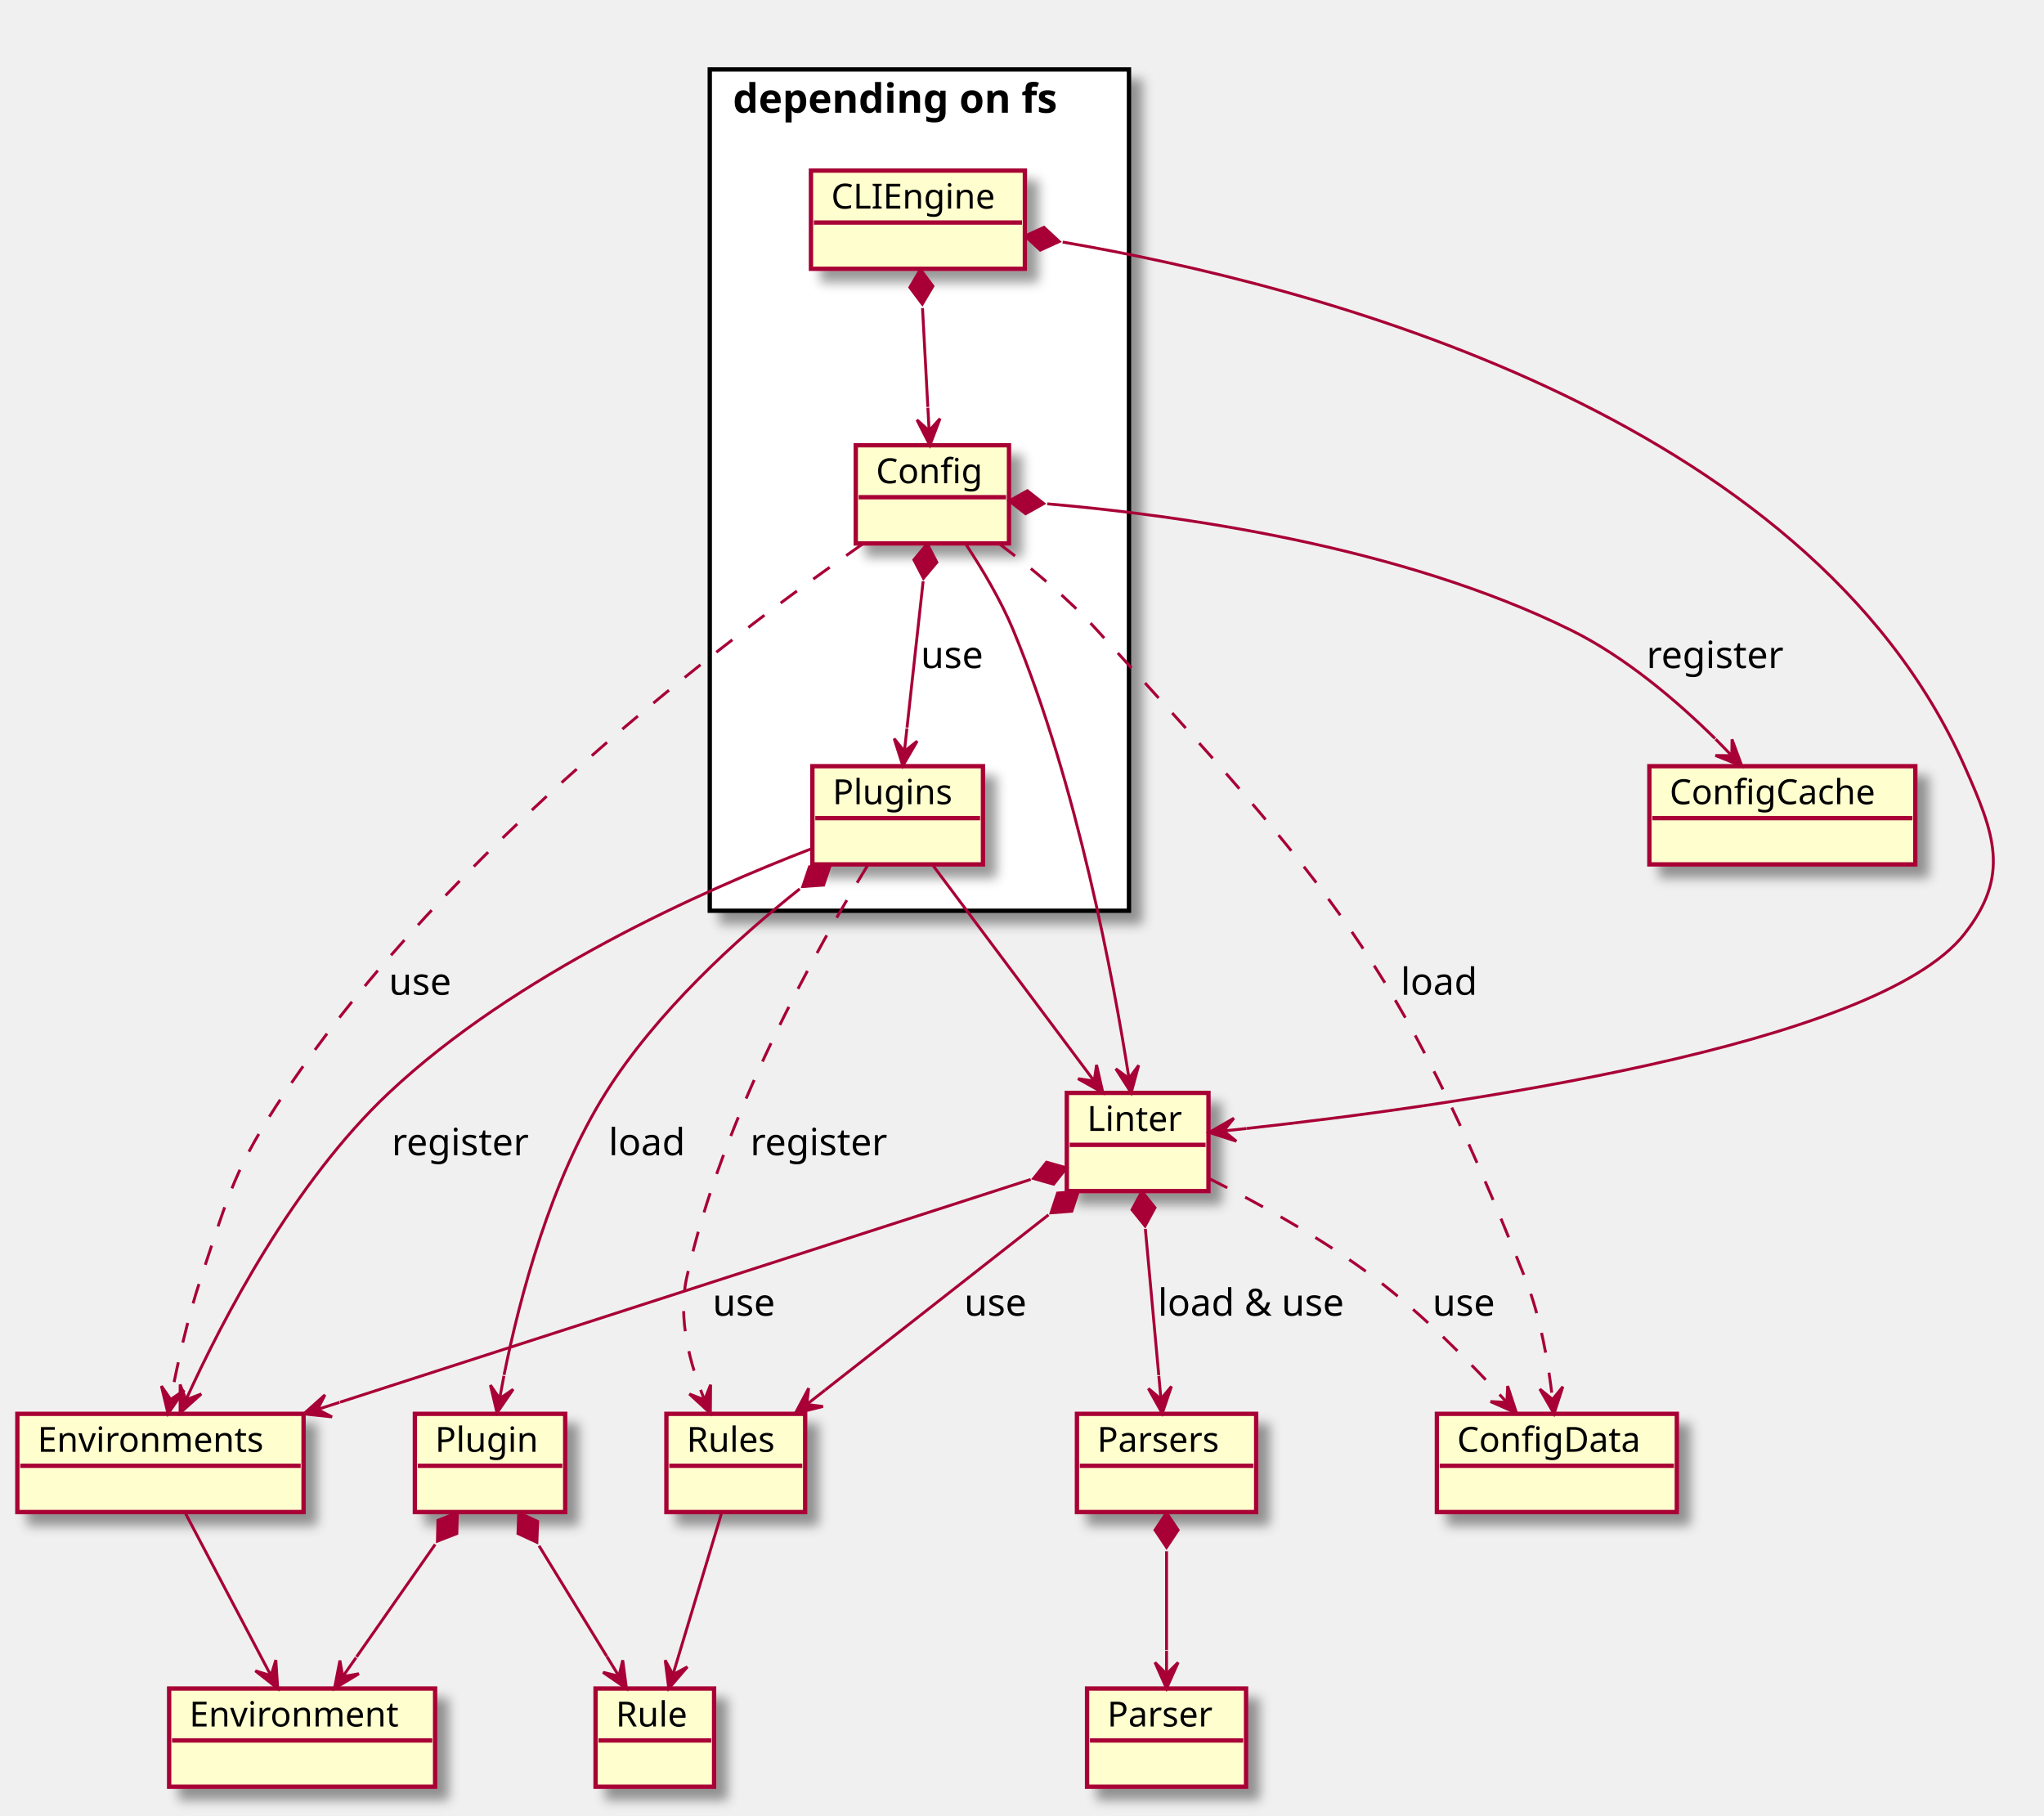
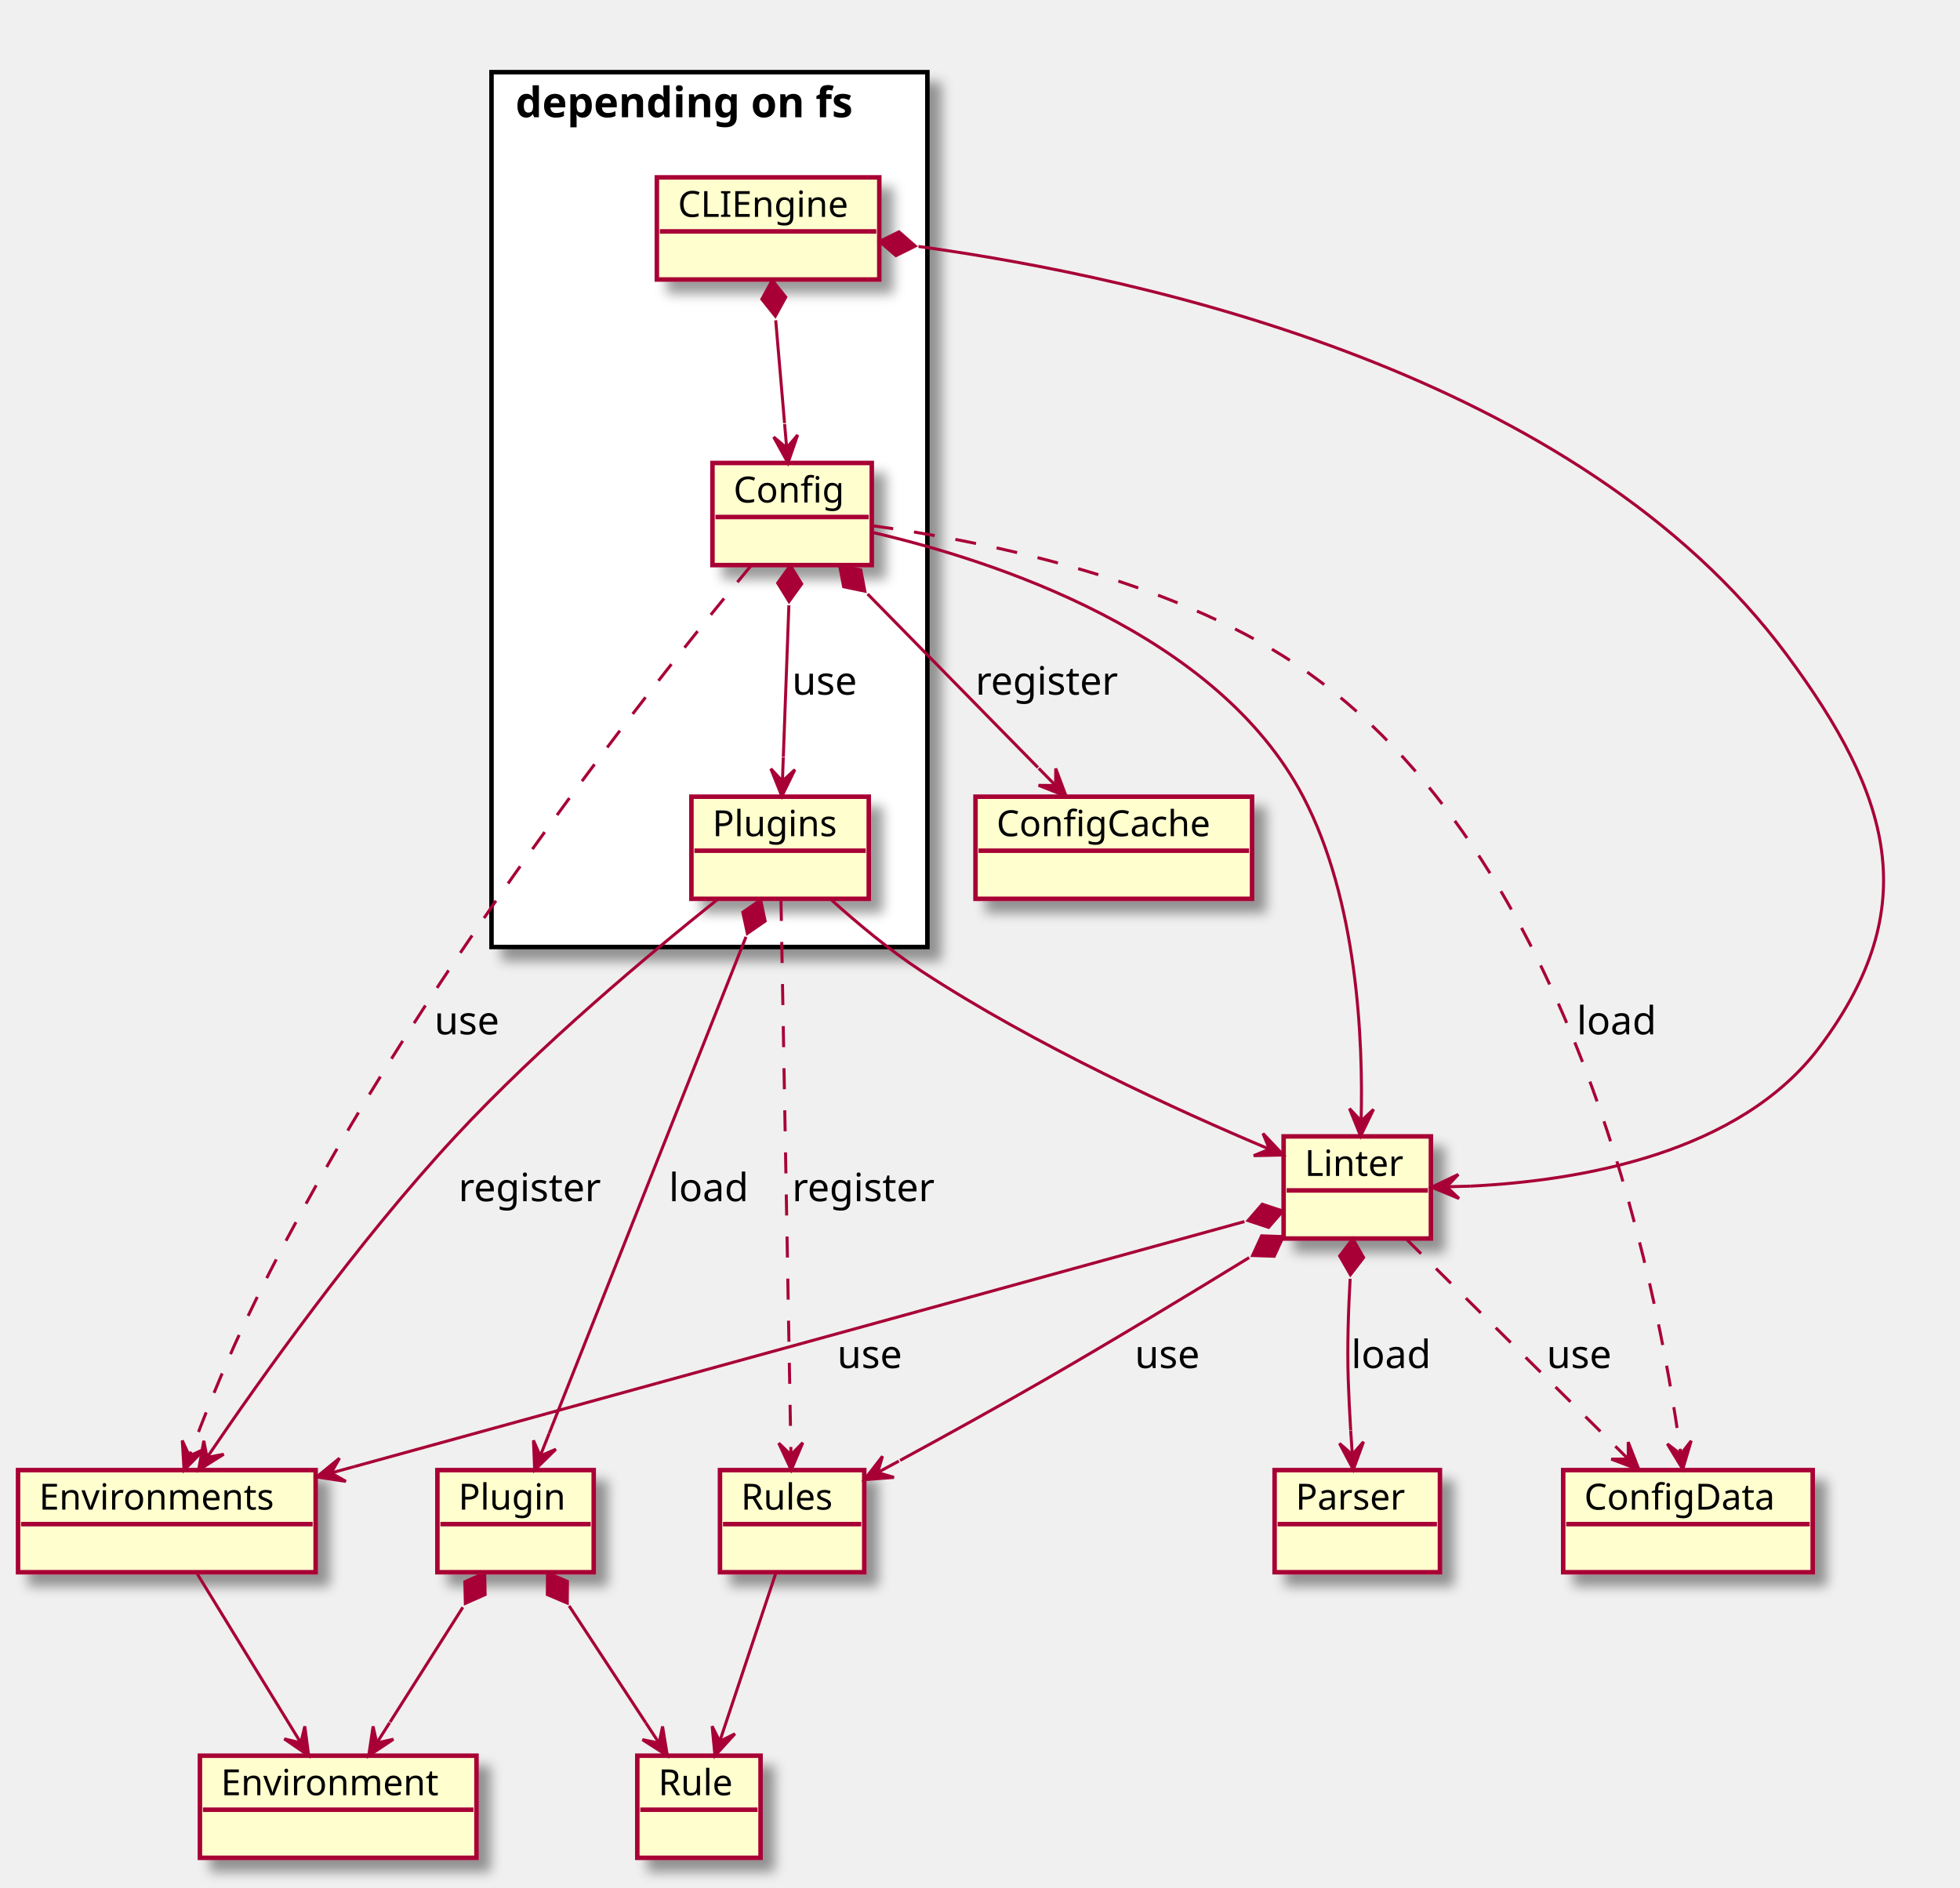
- <svg xmlns="http://www.w3.org/2000/svg" contentScriptType="application/ecmascript" contentStyleType="text/css" height="628px" preserveAspectRatio="none" style="width:707px;height:628px;" version="1.1" viewBox="0 0 707 628" width="707px" zoomAndPan="magnify">
+ <svg xmlns="http://www.w3.org/2000/svg" contentScriptType="application/ecmascript" contentStyleType="text/css" height="628px" preserveAspectRatio="none" style="width:652px;height:628px;" version="1.1" viewBox="0 0 652 628" width="652px" zoomAndPan="magnify">
  <defs>
-     <filter height="300%" id="f15zhdsmm7z0mc" width="300%" x="-1" y="-1">
+     <filter height="300%" id="ft63xag30t9tk" width="300%" x="-1" y="-1">
      <feGaussianBlur result="blurOut" stdDeviation="2.0" />
      <feColorMatrix in="blurOut" result="blurOut2" type="matrix" values="0 0 0 0 0 0 0 0 0 0 0 0 0 0 0 0 0 0 .4 0" />
      <feOffset dx="4.0" dy="4.0" in="blurOut2" result="blurOut3" />
      <feBlend in="SourceGraphic" in2="blurOut3" mode="normal" />
    </filter>
  </defs>
  <g>
-     <rect fill="#FFFFFF" filter="url(#f15zhdsmm7z0mc)" height="291" style="stroke: #000000; stroke-width: 1.5;" width="145" x="245.5" y="24" />
-     <text fill="#000000" font-family="sans-serif" font-size="14" font-weight="bold" lengthAdjust="spacingAndGlyphs" textLength="129" x="253.5" y="38.995">depending on fs</text>
-     <rect fill="#FEFECE" filter="url(#f15zhdsmm7z0mc)" height="33.969" style="stroke: #A80036; stroke-width: 1.5;" width="74" x="280.5" y="59" />
-     <text fill="#000000" font-family="sans-serif" font-size="12" lengthAdjust="spacingAndGlyphs" textLength="60" x="287.5" y="72.139">CLIEngine</text>
-     <line style="stroke: #A80036; stroke-width: 1.5;" x1="281.5" x2="353.5" y1="76.969" y2="76.969" />
-     <rect fill="#FEFECE" filter="url(#f15zhdsmm7z0mc)" height="33.969" style="stroke: #A80036; stroke-width: 1.5;" width="53" x="296" y="154" />
-     <text fill="#000000" font-family="sans-serif" font-size="12" lengthAdjust="spacingAndGlyphs" textLength="39" x="303" y="167.139">Config</text>
-     <line style="stroke: #A80036; stroke-width: 1.5;" x1="297" x2="348" y1="171.969" y2="171.969" />
-     <rect fill="#FEFECE" filter="url(#f15zhdsmm7z0mc)" height="33.969" style="stroke: #A80036; stroke-width: 1.5;" width="59" x="281" y="265" />
-     <text fill="#000000" font-family="sans-serif" font-size="12" lengthAdjust="spacingAndGlyphs" textLength="45" x="288" y="278.139">Plugins</text>
-     <line style="stroke: #A80036; stroke-width: 1.5;" x1="282" x2="339" y1="282.969" y2="282.969" />
-     <rect fill="#FEFECE" filter="url(#f15zhdsmm7z0mc)" height="33.969" style="stroke: #A80036; stroke-width: 1.5;" width="49" x="369" y="378" />
-     <text fill="#000000" font-family="sans-serif" font-size="12" lengthAdjust="spacingAndGlyphs" textLength="35" x="376" y="391.139">Linter</text>
-     <line style="stroke: #A80036; stroke-width: 1.5;" x1="370" x2="417" y1="395.969" y2="395.969" />
-     <rect fill="#FEFECE" filter="url(#f15zhdsmm7z0mc)" height="33.969" style="stroke: #A80036; stroke-width: 1.5;" width="92" x="570.5" y="265" />
-     <text fill="#000000" font-family="sans-serif" font-size="12" lengthAdjust="spacingAndGlyphs" textLength="78" x="577.5" y="278.139">ConfigCache</text>
-     <line style="stroke: #A80036; stroke-width: 1.5;" x1="571.5" x2="661.5" y1="282.969" y2="282.969" />
-     <rect fill="#FEFECE" filter="url(#f15zhdsmm7z0mc)" height="33.969" style="stroke: #A80036; stroke-width: 1.5;" width="83" x="497" y="489" />
-     <text fill="#000000" font-family="sans-serif" font-size="12" lengthAdjust="spacingAndGlyphs" textLength="69" x="504" y="502.139">ConfigData</text>
-     <line style="stroke: #A80036; stroke-width: 1.5;" x1="498" x2="579" y1="506.969" y2="506.969" />
-     <rect fill="#FEFECE" filter="url(#f15zhdsmm7z0mc)" height="33.969" style="stroke: #A80036; stroke-width: 1.5;" width="62" x="372.5" y="489" />
-     <text fill="#000000" font-family="sans-serif" font-size="12" lengthAdjust="spacingAndGlyphs" textLength="48" x="379.5" y="502.139">Parsers</text>
-     <line style="stroke: #A80036; stroke-width: 1.5;" x1="373.5" x2="433.5" y1="506.969" y2="506.969" />
-     <rect fill="#FEFECE" filter="url(#f15zhdsmm7z0mc)" height="33.969" style="stroke: #A80036; stroke-width: 1.5;" width="99" x="6" y="489" />
+     <rect fill="#FFFFFF" filter="url(#ft63xag30t9tk)" height="291" style="stroke: #000000; stroke-width: 1.5;" width="145" x="163.5" y="24" />
+     <text fill="#000000" font-family="sans-serif" font-size="14" font-weight="bold" lengthAdjust="spacingAndGlyphs" textLength="129" x="171.5" y="38.995">depending on fs</text>
+     <rect fill="#FEFECE" filter="url(#ft63xag30t9tk)" height="33.969" style="stroke: #A80036; stroke-width: 1.5;" width="74" x="218.5" y="59" />
+     <text fill="#000000" font-family="sans-serif" font-size="12" lengthAdjust="spacingAndGlyphs" textLength="60" x="225.5" y="72.139">CLIEngine</text>
+     <line style="stroke: #A80036; stroke-width: 1.5;" x1="219.5" x2="291.5" y1="76.969" y2="76.969" />
+     <rect fill="#FEFECE" filter="url(#ft63xag30t9tk)" height="33.969" style="stroke: #A80036; stroke-width: 1.5;" width="53" x="237" y="154" />
+     <text fill="#000000" font-family="sans-serif" font-size="12" lengthAdjust="spacingAndGlyphs" textLength="39" x="244" y="167.139">Config</text>
+     <line style="stroke: #A80036; stroke-width: 1.5;" x1="238" x2="289" y1="171.969" y2="171.969" />
+     <rect fill="#FEFECE" filter="url(#ft63xag30t9tk)" height="33.969" style="stroke: #A80036; stroke-width: 1.5;" width="59" x="230" y="265" />
+     <text fill="#000000" font-family="sans-serif" font-size="12" lengthAdjust="spacingAndGlyphs" textLength="45" x="237" y="278.139">Plugins</text>
+     <line style="stroke: #A80036; stroke-width: 1.5;" x1="231" x2="288" y1="282.969" y2="282.969" />
+     <rect fill="#FEFECE" filter="url(#ft63xag30t9tk)" height="33.969" style="stroke: #A80036; stroke-width: 1.5;" width="49" x="427" y="378" />
+     <text fill="#000000" font-family="sans-serif" font-size="12" lengthAdjust="spacingAndGlyphs" textLength="35" x="434" y="391.139">Linter</text>
+     <line style="stroke: #A80036; stroke-width: 1.5;" x1="428" x2="475" y1="395.969" y2="395.969" />
+     <rect fill="#FEFECE" filter="url(#ft63xag30t9tk)" height="33.969" style="stroke: #A80036; stroke-width: 1.5;" width="92" x="324.5" y="265" />
+     <text fill="#000000" font-family="sans-serif" font-size="12" lengthAdjust="spacingAndGlyphs" textLength="78" x="331.5" y="278.139">ConfigCache</text>
+     <line style="stroke: #A80036; stroke-width: 1.5;" x1="325.5" x2="415.5" y1="282.969" y2="282.969" />
+     <rect fill="#FEFECE" filter="url(#ft63xag30t9tk)" height="33.969" style="stroke: #A80036; stroke-width: 1.5;" width="83" x="520" y="489" />
+     <text fill="#000000" font-family="sans-serif" font-size="12" lengthAdjust="spacingAndGlyphs" textLength="69" x="527" y="502.139">ConfigData</text>
+     <line style="stroke: #A80036; stroke-width: 1.5;" x1="521" x2="602" y1="506.969" y2="506.969" />
+     <rect fill="#FEFECE" filter="url(#ft63xag30t9tk)" height="33.969" style="stroke: #A80036; stroke-width: 1.5;" width="99" x="6" y="489" />
    <text fill="#000000" font-family="sans-serif" font-size="12" lengthAdjust="spacingAndGlyphs" textLength="85" x="13" y="502.139">Environments</text>
    <line style="stroke: #A80036; stroke-width: 1.5;" x1="7" x2="104" y1="506.969" y2="506.969" />
-     <rect fill="#FEFECE" filter="url(#f15zhdsmm7z0mc)" height="33.969" style="stroke: #A80036; stroke-width: 1.5;" width="48" x="230.5" y="489" />
-     <text fill="#000000" font-family="sans-serif" font-size="12" lengthAdjust="spacingAndGlyphs" textLength="34" x="237.5" y="502.139">Rules</text>
-     <line style="stroke: #A80036; stroke-width: 1.5;" x1="231.5" x2="277.5" y1="506.969" y2="506.969" />
-     <rect fill="#FEFECE" filter="url(#f15zhdsmm7z0mc)" height="33.969" style="stroke: #A80036; stroke-width: 1.5;" width="55" x="376" y="584" />
-     <text fill="#000000" font-family="sans-serif" font-size="12" lengthAdjust="spacingAndGlyphs" textLength="41" x="383" y="597.139">Parser</text>
-     <line style="stroke: #A80036; stroke-width: 1.5;" x1="377" x2="430" y1="601.969" y2="601.969" />
-     <rect fill="#FEFECE" filter="url(#f15zhdsmm7z0mc)" height="33.969" style="stroke: #A80036; stroke-width: 1.5;" width="52" x="143.5" y="489" />
-     <text fill="#000000" font-family="sans-serif" font-size="12" lengthAdjust="spacingAndGlyphs" textLength="38" x="150.5" y="502.139">Plugin</text>
-     <line style="stroke: #A80036; stroke-width: 1.5;" x1="144.5" x2="194.5" y1="506.969" y2="506.969" />
-     <rect fill="#FEFECE" filter="url(#f15zhdsmm7z0mc)" height="33.969" style="stroke: #A80036; stroke-width: 1.5;" width="92" x="58.5" y="584" />
-     <text fill="#000000" font-family="sans-serif" font-size="12" lengthAdjust="spacingAndGlyphs" textLength="78" x="65.5" y="597.139">Environment</text>
-     <line style="stroke: #A80036; stroke-width: 1.5;" x1="59.5" x2="149.5" y1="601.969" y2="601.969" />
-     <rect fill="#FEFECE" filter="url(#f15zhdsmm7z0mc)" height="33.969" style="stroke: #A80036; stroke-width: 1.5;" width="41" x="206" y="584" />
-     <text fill="#000000" font-family="sans-serif" font-size="12" lengthAdjust="spacingAndGlyphs" textLength="27" x="213" y="597.139">Rule</text>
-     <line style="stroke: #A80036; stroke-width: 1.5;" x1="207" x2="246" y1="601.969" y2="601.969" />
-     <path d="M367.566,83.724 C453.514,98.438 625.139,142.59 679.5,265 C689.962,288.559 695.381,302.695 679.5,323 C649.066,361.913 501.785,382.522 431.274,390.297 " fill="none" id="CLIEngine-Linter" style="stroke: #A80036; stroke-width: 1.0;" />
-     <polygon fill="#A80036" points="418.253,391.683,427.626,394.708,423.225,391.154,426.779,386.753,418.253,391.683" style="stroke: #A80036; stroke-width: 1.0;" />
-     <line style="stroke: #A80036; stroke-width: 1.0;" x1="423.225" x2="431.18" y1="391.154" y2="390.308" />
-     <polygon fill="#A80036" points="354.538,81.608,359.819,86.518,366.383,83.532,361.102,78.622,354.538,81.608" style="stroke: #A80036; stroke-width: 1.0;" />
-     <path d="M319.088,106.542 C319.676,117.47 320.341,129.847 320.927,140.749 " fill="none" id="CLIEngine-Config" style="stroke: #A80036; stroke-width: 1.0;" />
-     <polygon fill="#A80036" points="321.639,153.986,325.151,144.784,321.371,148.993,317.162,145.214,321.639,153.986" style="stroke: #A80036; stroke-width: 1.0;" />
-     <line style="stroke: #A80036; stroke-width: 1.0;" x1="321.371" x2="320.941" y1="148.993" y2="141.005" />
-     <polygon fill="#A80036" points="318.371,93.199,314.699,99.405,319.016,105.182,322.688,98.975,318.371,93.199" style="stroke: #A80036; stroke-width: 1.0;" />
-     <path d="M334.171,188.379 C339.78,196.882 346.201,207.637 350.5,218 C372.693,271.502 385.208,339.102 390.484,372.833 " fill="none" id="Config-Linter" style="stroke: #A80036; stroke-width: 1.0;" />
-     <polygon fill="#A80036" points="391.269,377.949,393.858,368.446,390.51,373.007,385.95,369.66,391.269,377.949" style="stroke: #A80036; stroke-width: 1.0;" />
-     <path d="M362.243,174.261 C408.05,178.195 484.584,188.912 543.5,218 C562.16,227.213 579.912,242.334 593.236,255.453 " fill="none" id="Config-ConfigCache" style="stroke: #A80036; stroke-width: 1.0;" />
-     <polygon fill="#A80036" points="602.505,264.963,599.088,255.726,599.015,261.382,593.359,261.309,602.505,264.963" style="stroke: #A80036; stroke-width: 1.0;" />
-     <line style="stroke: #A80036; stroke-width: 1.0;" x1="599.015" x2="593.432" y1="261.382" y2="255.654" />
-     <polygon fill="#A80036" points="349.067,173.246,354.741,177.696,361.031,174.169,355.357,169.719,349.067,173.246" style="stroke: #A80036; stroke-width: 1.0;" />
-     <text fill="#000000" font-family="sans-serif" font-size="13" lengthAdjust="spacingAndGlyphs" textLength="49" x="569.5" y="231.067">register</text>
-     <path d="M319.302,201.052 C317.579,216.698 315.459,235.954 313.732,251.646 " fill="none" id="Config-Plugins" style="stroke: #A80036; stroke-width: 1.0;" />
-     <polygon fill="#A80036" points="312.278,264.851,317.239,256.343,312.825,259.881,309.287,255.467,312.278,264.851" style="stroke: #A80036; stroke-width: 1.0;" />
-     <line style="stroke: #A80036; stroke-width: 1.0;" x1="312.825" x2="313.7" y1="259.881" y2="251.929" />
-     <polygon fill="#A80036" points="320.729,188.083,316.096,193.609,319.416,200.011,324.048,194.485,320.729,188.083" style="stroke: #A80036; stroke-width: 1.0;" />
-     <text fill="#000000" font-family="sans-serif" font-size="13" lengthAdjust="spacingAndGlyphs" textLength="23" x="318.5" y="231.067">use</text>
-     <path d="M345.534,188.011 C356.507,196.256 369.406,206.897 379.5,218 C459.767,306.291 483.422,331.117 527.5,442 C532.811,455.361 535.564,471.326 536.987,483.841 " fill="none" id="Config-ConfigData" style="stroke: #A80036; stroke-width: 1.0; stroke-dasharray: 7.0,7.0;" />
-     <polygon fill="#A80036" points="537.52,488.976,540.571,479.611,537.004,484.003,532.613,480.437,537.52,488.976" style="stroke: #A80036; stroke-width: 1.0;" />
-     <text fill="#000000" font-family="sans-serif" font-size="13" lengthAdjust="spacingAndGlyphs" textLength="27" x="484.5" y="344.067">load</text>
-     <path d="M298.419,188.126 C253.184,219.566 154.996,293.43 98.5,378 C81.153,403.967 79.384,412.377 69.5,442 C64.938,455.671 61.426,471.508 59.061,483.884 " fill="none" id="Config-Environments" style="stroke: #A80036; stroke-width: 1.0; stroke-dasharray: 7.0,7.0;" />
-     <polygon fill="#A80036" points="58.118,488.959,63.694,480.841,59.031,484.043,55.828,479.38,58.118,488.959" style="stroke: #A80036; stroke-width: 1.0;" />
-     <text fill="#000000" font-family="sans-serif" font-size="13" lengthAdjust="spacingAndGlyphs" textLength="23" x="134.5" y="344.067">use</text>
-     <path d="M280.795,293.506 C243.253,307.932 178.262,336.85 134.5,378 C101.554,408.979 76.872,456.586 64.458,483.859 " fill="none" id="Plugins-Environments" style="stroke: #A80036; stroke-width: 1.0;" />
-     <polygon fill="#A80036" points="62.284,488.706,69.616,482.13,64.329,484.144,62.316,478.857,62.284,488.706" style="stroke: #A80036; stroke-width: 1.0;" />
-     <text fill="#000000" font-family="sans-serif" font-size="13" lengthAdjust="spacingAndGlyphs" textLength="49" x="135.5" y="399.567">register</text>
-     <path d="M322.747,299.378 C337.543,319.166 362.434,352.454 378.403,373.81 " fill="none" id="Plugins-Linter" style="stroke: #A80036; stroke-width: 1.0;" />
-     <polygon fill="#A80036" points="381.473,377.915,379.287,368.312,378.479,373.911,372.88,373.103,381.473,377.915" style="stroke: #A80036; stroke-width: 1.0;" />
-     <path d="M300.093,299.332 C282.99,327.247 249.63,386.51 237.5,442 C234.403,456.167 238.654,471.918 243.678,484.127 " fill="none" id="Plugins-Rules" style="stroke: #A80036; stroke-width: 1.0; stroke-dasharray: 7.0,7.0;" />
-     <polygon fill="#A80036" points="245.705,488.79,245.786,478.942,243.712,484.204,238.449,482.13,245.705,488.79" style="stroke: #A80036; stroke-width: 1.0;" />
-     <text fill="#000000" font-family="sans-serif" font-size="13" lengthAdjust="spacingAndGlyphs" textLength="49" x="259.5" y="399.567">register</text>
-     <path d="M276.623,307.44 C254.676,324.871 227.018,350.093 209.5,378 C190.435,408.37 179.788,448.565 174.357,475.528 " fill="none" id="Plugins-Plugin" style="stroke: #A80036; stroke-width: 1.0;" />
-     <polygon fill="#A80036" points="171.916,488.649,177.495,480.533,172.831,483.733,169.63,479.069,171.916,488.649" style="stroke: #A80036; stroke-width: 1.0;" />
-     <line style="stroke: #A80036; stroke-width: 1.0;" x1="172.831" x2="174.294" y1="483.733" y2="475.868" />
-     <polygon fill="#A80036" points="287.182,299.296,279.988,299.793,277.68,306.625,284.874,306.128,287.182,299.296" style="stroke: #A80036; stroke-width: 1.0;" />
-     <text fill="#000000" font-family="sans-serif" font-size="13" lengthAdjust="spacingAndGlyphs" textLength="27" x="210.5" y="399.567">load</text>
-     <path d="M396.165,425.052 C397.601,440.698 399.367,459.954 400.807,475.646 " fill="none" id="Linter-Parsers" style="stroke: #A80036; stroke-width: 1.0;" />
-     <polygon fill="#A80036" points="402.018,488.851,405.178,479.523,401.561,483.872,397.212,480.254,402.018,488.851" style="stroke: #A80036; stroke-width: 1.0;" />
-     <line style="stroke: #A80036; stroke-width: 1.0;" x1="401.561" x2="400.831" y1="483.872" y2="475.905" />
-     <polygon fill="#A80036" points="394.976,412.083,391.541,418.424,396.073,424.033,399.508,417.692,394.976,412.083" style="stroke: #A80036; stroke-width: 1.0;" />
-     <text fill="#000000" font-family="sans-serif" font-size="13" lengthAdjust="spacingAndGlyphs" textLength="69" x="400.5" y="455.067">load &amp; use</text>
-     <path d="M362.674,420.173 C339.663,438.218 308.353,462.77 285.338,480.817 " fill="none" id="Linter-Rules" style="stroke: #A80036; stroke-width: 1.0;" />
-     <polygon fill="#A80036" points="275.094,488.851,284.644,486.445,279.028,485.765,279.707,480.149,275.094,488.851" style="stroke: #A80036; stroke-width: 1.0;" />
-     <line style="stroke: #A80036; stroke-width: 1.0;" x1="279.028" x2="285.324" y1="485.765" y2="480.829" />
-     <polygon fill="#A80036" points="372.99,412.083,365.8,412.637,363.547,419.488,370.737,418.933,372.99,412.083" style="stroke: #A80036; stroke-width: 1.0;" />
-     <text fill="#000000" font-family="sans-serif" font-size="13" lengthAdjust="spacingAndGlyphs" textLength="23" x="333.5" y="455.067">use</text>
-     <path d="M356.506,407.93 C299.02,426.468 187.596,462.401 117.624,484.966 " fill="none" id="Linter-Environments" style="stroke: #A80036; stroke-width: 1.0;" />
-     <polygon fill="#A80036" points="105.064,489.016,114.857,490.061,109.823,487.481,112.402,482.447,105.064,489.016" style="stroke: #A80036; stroke-width: 1.0;" />
-     <line style="stroke: #A80036; stroke-width: 1.0;" x1="109.823" x2="117.436" y1="487.481" y2="485.026" />
-     <polygon fill="#A80036" points="368.92,403.927,361.982,401.962,357.499,407.61,364.437,409.575,368.92,403.927" style="stroke: #A80036; stroke-width: 1.0;" />
-     <text fill="#000000" font-family="sans-serif" font-size="13" lengthAdjust="spacingAndGlyphs" textLength="23" x="246.5" y="455.067">use</text>
-     <path d="M418.26,407.64 C435.119,416.093 457.545,428.398 475.5,442 C492.26,454.697 508.985,471.673 520.986,484.805 " fill="none" id="Linter-ConfigData" style="stroke: #A80036; stroke-width: 1.0; stroke-dasharray: 7.0,7.0;" />
-     <polygon fill="#A80036" points="524.554,488.747,521.482,479.39,521.199,485.039,515.549,484.757,524.554,488.747" style="stroke: #A80036; stroke-width: 1.0;" />
-     <text fill="#000000" font-family="sans-serif" font-size="13" lengthAdjust="spacingAndGlyphs" textLength="23" x="495.5" y="455.067">use</text>
-     <path d="M403.5,536.542 C403.5,547.47 403.5,559.847 403.5,570.749 " fill="none" id="Parsers-Parser" style="stroke: #A80036; stroke-width: 1.0;" />
-     <polygon fill="#A80036" points="403.5,583.986,407.5,574.986,403.5,578.986,399.5,574.986,403.5,583.986" style="stroke: #A80036; stroke-width: 1.0;" />
-     <line style="stroke: #A80036; stroke-width: 1.0;" x1="403.5" x2="403.5" y1="578.986" y2="570.986" />
-     <polygon fill="#A80036" points="403.5,523.199,399.5,529.199,403.5,535.199,407.5,529.199,403.5,523.199" style="stroke: #A80036; stroke-width: 1.0;" />
-     <path d="M64.035,523.199 C72.256,538.802 84.724,562.466 93.647,579.401 " fill="none" id="Environments-Environment" style="stroke: #A80036; stroke-width: 1.0;" />
-     <polygon fill="#A80036" points="96.063,583.986,95.406,574.159,93.732,579.563,88.328,577.889,96.063,583.986" style="stroke: #A80036; stroke-width: 1.0;" />
-     <path d="M249.623,523.199 C244.965,538.669 237.922,562.062 232.833,578.965 " fill="none" id="Rules-Rule" style="stroke: #A80036; stroke-width: 1.0;" />
-     <polygon fill="#A80036" points="231.321,583.986,237.746,576.521,232.762,579.198,230.085,574.215,231.321,583.986" style="stroke: #A80036; stroke-width: 1.0;" />
-     <path d="M186.436,534.633 C193.832,546.7 202.479,560.808 209.843,572.823 " fill="none" id="Plugin-Rule" style="stroke: #A80036; stroke-width: 1.0;" />
-     <polygon fill="#A80036" points="216.685,583.986,215.393,574.223,214.072,579.723,208.572,578.403,216.685,583.986" style="stroke: #A80036; stroke-width: 1.0;" />
-     <line style="stroke: #A80036; stroke-width: 1.0;" x1="214.072" x2="209.892" y1="579.723" y2="572.903" />
-     <polygon fill="#A80036" points="179.429,523.199,179.154,530.405,185.7,533.43,185.975,526.225,179.429,523.199" style="stroke: #A80036; stroke-width: 1.0;" />
-     <path d="M150.517,534.161 C141.95,546.418 131.859,560.856 123.313,573.084 " fill="none" id="Plugin-Environment" style="stroke: #A80036; stroke-width: 1.0;" />
-     <polygon fill="#A80036" points="115.692,583.986,124.126,578.901,118.556,579.888,117.569,574.318,115.692,583.986" style="stroke: #A80036; stroke-width: 1.0;" />
-     <line style="stroke: #A80036; stroke-width: 1.0;" x1="118.556" x2="123.139" y1="579.888" y2="573.331" />
-     <polygon fill="#A80036" points="158.178,523.199,151.462,525.826,151.304,533.035,158.019,530.409,158.178,523.199" style="stroke: #A80036; stroke-width: 1.0;" />
+     <rect fill="#FEFECE" filter="url(#ft63xag30t9tk)" height="33.969" style="stroke: #A80036; stroke-width: 1.5;" width="48" x="239.5" y="489" />
+     <text fill="#000000" font-family="sans-serif" font-size="12" lengthAdjust="spacingAndGlyphs" textLength="34" x="246.5" y="502.139">Rules</text>
+     <line style="stroke: #A80036; stroke-width: 1.5;" x1="240.5" x2="286.5" y1="506.969" y2="506.969" />
+     <rect fill="#FEFECE" filter="url(#ft63xag30t9tk)" height="33.969" style="stroke: #A80036; stroke-width: 1.5;" width="55" x="424" y="489" />
+     <text fill="#000000" font-family="sans-serif" font-size="12" lengthAdjust="spacingAndGlyphs" textLength="41" x="431" y="502.139">Parser</text>
+     <line style="stroke: #A80036; stroke-width: 1.5;" x1="425" x2="478" y1="506.969" y2="506.969" />
+     <rect fill="#FEFECE" filter="url(#ft63xag30t9tk)" height="33.969" style="stroke: #A80036; stroke-width: 1.5;" width="52" x="145.5" y="489" />
+     <text fill="#000000" font-family="sans-serif" font-size="12" lengthAdjust="spacingAndGlyphs" textLength="38" x="152.5" y="502.139">Plugin</text>
+     <line style="stroke: #A80036; stroke-width: 1.5;" x1="146.5" x2="196.5" y1="506.969" y2="506.969" />
+     <rect fill="#FEFECE" filter="url(#ft63xag30t9tk)" height="33.969" style="stroke: #A80036; stroke-width: 1.5;" width="92" x="66.5" y="584" />
+     <text fill="#000000" font-family="sans-serif" font-size="12" lengthAdjust="spacingAndGlyphs" textLength="78" x="73.5" y="597.139">Environment</text>
+     <line style="stroke: #A80036; stroke-width: 1.5;" x1="67.5" x2="157.5" y1="601.969" y2="601.969" />
+     <rect fill="#FEFECE" filter="url(#ft63xag30t9tk)" height="33.969" style="stroke: #A80036; stroke-width: 1.5;" width="41" x="212" y="584" />
+     <text fill="#000000" font-family="sans-serif" font-size="12" lengthAdjust="spacingAndGlyphs" textLength="27" x="219" y="597.139">Rule</text>
+     <line style="stroke: #A80036; stroke-width: 1.5;" x1="213" x2="252" y1="601.969" y2="601.969" />
+     <path d="M305.54,81.977 C381.692,92.459 525.13,124.211 594.5,218 C628.981,264.618 640.14,301.5 605.5,348 C578.894,383.715 525.601,392.777 489.241,394.537 " fill="none" id="CLIEngine-Linter" style="stroke: #A80036; stroke-width: 1.0;" />
+     <polygon fill="#A80036" points="476.226,394.894,485.332,398.645,481.224,394.757,485.113,390.648,476.226,394.894" style="stroke: #A80036; stroke-width: 1.0;" />
+     <line style="stroke: #A80036; stroke-width: 1.0;" x1="481.224" x2="489.221" y1="394.757" y2="394.538" />
+     <polygon fill="#A80036" points="292.581,80.311,298.022,85.044,304.483,81.842,299.042,77.109,292.581,80.311" style="stroke: #A80036; stroke-width: 1.0;" />
+     <path d="M258.041,106.542 C258.981,117.47 260.046,129.847 260.984,140.749 " fill="none" id="CLIEngine-Config" style="stroke: #A80036; stroke-width: 1.0;" />
+     <polygon fill="#A80036" points="262.122,153.986,265.336,144.676,261.693,149.004,257.365,145.362,262.122,153.986" style="stroke: #A80036; stroke-width: 1.0;" />
+     <line style="stroke: #A80036; stroke-width: 1.0;" x1="261.693" x2="261.008" y1="149.004" y2="141.034" />
+     <polygon fill="#A80036" points="256.893,93.199,253.422,99.52,257.921,105.155,261.392,98.834,256.893,93.199" style="stroke: #A80036; stroke-width: 1.0;" />
+     <path d="M290.119,177.07 C330.341,186.373 404.939,210.462 433.5,265 C451.596,299.555 453.478,346.114 452.78,372.809 " fill="none" id="Config-Linter" style="stroke: #A80036; stroke-width: 1.0;" />
+     <polygon fill="#A80036" points="452.61,377.874,456.911,369.014,452.779,372.877,448.916,368.744,452.61,377.874" style="stroke: #A80036; stroke-width: 1.0;" />
+     <path d="M288.61,197.579 C305.685,214.973 328.191,237.901 345.288,255.317 " fill="none" id="Config-ConfigCache" style="stroke: #A80036; stroke-width: 1.0;" />
+     <polygon fill="#A80036" points="354.647,264.851,351.197,255.626,351.144,261.283,345.488,261.231,354.647,264.851" style="stroke: #A80036; stroke-width: 1.0;" />
+     <line style="stroke: #A80036; stroke-width: 1.0;" x1="351.144" x2="345.54" y1="261.283" y2="255.573" />
+     <polygon fill="#A80036" points="279.288,188.083,280.637,195.167,287.695,196.646,286.346,189.562,279.288,188.083" style="stroke: #A80036; stroke-width: 1.0;" />
+     <text fill="#000000" font-family="sans-serif" font-size="13" lengthAdjust="spacingAndGlyphs" textLength="49" x="324.5" y="231.067">register</text>
+     <path d="M262.423,201.347 C261.85,216.963 261.147,236.109 260.575,251.716 " fill="none" id="Config-Plugins" style="stroke: #A80036; stroke-width: 1.0;" />
+     <polygon fill="#A80036" points="260.093,264.851,264.42,256.003,260.276,259.854,256.425,255.711,260.093,264.851" style="stroke: #A80036; stroke-width: 1.0;" />
+     <line style="stroke: #A80036; stroke-width: 1.0;" x1="260.276" x2="260.57" y1="259.854" y2="251.859" />
+     <polygon fill="#A80036" points="262.91,188.083,258.693,193.933,262.471,200.075,266.688,194.225,262.91,188.083" style="stroke: #A80036; stroke-width: 1.0;" />
+     <text fill="#000000" font-family="sans-serif" font-size="13" lengthAdjust="spacingAndGlyphs" textLength="23" x="263.5" y="231.067">use</text>
+     <path d="M290.186,174.873 C324.084,179.519 383.355,191.053 426.5,218 C522.868,278.188 551.593,427.809 559.11,483.588 " fill="none" id="Config-ConfigData" style="stroke: #A80036; stroke-width: 1.0; stroke-dasharray: 7.0,7.0;" />
+     <polygon fill="#A80036" points="559.773,488.687,562.58,479.247,559.129,483.729,554.647,480.277,559.773,488.687" style="stroke: #A80036; stroke-width: 1.0;" />
+     <text fill="#000000" font-family="sans-serif" font-size="13" lengthAdjust="spacingAndGlyphs" textLength="27" x="524.5" y="344.067">load</text>
+     <path d="M249.749,188.249 C216.232,228.606 129.49,337.696 80.5,442 C74.008,455.822 67.674,471.82 63.005,484.236 " fill="none" id="Config-Environments" style="stroke: #A80036; stroke-width: 1.0; stroke-dasharray: 7.0,7.0;" />
+     <polygon fill="#A80036" points="61.238,488.977,68.13,481.942,62.985,484.292,60.635,479.147,61.238,488.977" style="stroke: #A80036; stroke-width: 1.0;" />
+     <text fill="#000000" font-family="sans-serif" font-size="13" lengthAdjust="spacingAndGlyphs" textLength="23" x="144.5" y="344.067">use</text>
+     <path d="M238.889,299.032 C216.296,317.068 179.535,347.805 151.5,378 C118.968,413.04 86.566,458.716 68.973,484.654 " fill="none" id="Plugins-Environments" style="stroke: #A80036; stroke-width: 1.0;" />
+     <polygon fill="#A80036" points="66.071,488.951,74.422,483.729,68.869,484.807,67.791,479.253,66.071,488.951" style="stroke: #A80036; stroke-width: 1.0;" />
+     <text fill="#000000" font-family="sans-serif" font-size="13" lengthAdjust="spacingAndGlyphs" textLength="49" x="152.5" y="399.567">register</text>
+     <path d="M276.53,299.297 C285.114,307.029 295.926,316.069 306.5,323 C344.328,347.796 392.08,369.542 422.214,382.232 " fill="none" id="Plugins-Linter" style="stroke: #A80036; stroke-width: 1.0;" />
+     <polygon fill="#A80036" points="426.895,384.19,420.136,377.026,422.283,382.26,417.048,384.406,426.895,384.19" style="stroke: #A80036; stroke-width: 1.0;" />
+     <path d="M259.794,299.324 C260.507,338.871 262.325,439.789 263.119,483.866 " fill="none" id="Plugins-Rules" style="stroke: #A80036; stroke-width: 1.0; stroke-dasharray: 7.0,7.0;" />
+     <polygon fill="#A80036" points="263.211,488.951,267.048,479.88,263.121,483.952,259.05,480.024,263.211,488.951" style="stroke: #A80036; stroke-width: 1.0;" />
+     <text fill="#000000" font-family="sans-serif" font-size="13" lengthAdjust="spacingAndGlyphs" textLength="49" x="263.5" y="399.567">register</text>
+     <path d="M248.153,311.625 C231.214,354.358 199.51,434.339 182.673,476.815 " fill="none" id="Plugins-Plugin" style="stroke: #A80036; stroke-width: 1.0;" />
+     <polygon fill="#A80036" points="177.862,488.951,184.897,482.059,179.705,484.303,177.46,479.11,177.862,488.951" style="stroke: #A80036; stroke-width: 1.0;" />
+     <line style="stroke: #A80036; stroke-width: 1.0;" x1="179.705" x2="182.652" y1="484.303" y2="476.866" />
+     <polygon fill="#A80036" points="253.029,299.324,247.1,303.428,248.607,310.48,254.537,306.376,253.029,299.324" style="stroke: #A80036; stroke-width: 1.0;" />
+     <text fill="#000000" font-family="sans-serif" font-size="13" lengthAdjust="spacingAndGlyphs" textLength="27" x="222.5" y="399.567">load</text>
+     <path d="M449.125,425.36 C448.526,435.959 448.142,448.015 448.5,459 C448.677,464.424 448.97,470.202 449.306,475.767 " fill="none" id="Linter-Parser" style="stroke: #A80036; stroke-width: 1.0;" />
+     <polygon fill="#A80036" points="450.187,488.833,453.573,479.584,449.851,483.844,445.591,480.122,450.187,488.833" style="stroke: #A80036; stroke-width: 1.0;" />
+     <line style="stroke: #A80036; stroke-width: 1.0;" x1="449.851" x2="449.313" y1="483.844" y2="475.863" />
+     <polygon fill="#A80036" points="450.026,412.049,445.63,417.765,449.215,424.022,453.611,418.306,450.026,412.049" style="stroke: #A80036; stroke-width: 1.0;" />
+     <text fill="#000000" font-family="sans-serif" font-size="13" lengthAdjust="spacingAndGlyphs" textLength="27" x="449.5" y="455.067">load</text>
+     <path d="M415.539,418.314 C395.615,430.542 370.327,445.844 347.5,459 C331.856,468.016 314.37,477.66 299.418,485.777 " fill="none" id="Linter-Rules" style="stroke: #A80036; stroke-width: 1.0;" />
+     <polygon fill="#A80036" points="287.552,492.189,297.372,491.43,291.951,489.812,293.568,484.391,287.552,492.189" style="stroke: #A80036; stroke-width: 1.0;" />
+     <line style="stroke: #A80036; stroke-width: 1.0;" x1="291.951" x2="298.989" y1="489.812" y2="486.009" />
+     <polygon fill="#A80036" points="426.885,411.326,419.679,411.067,416.668,417.619,423.874,417.878,426.885,411.326" style="stroke: #A80036; stroke-width: 1.0;" />
+     <text fill="#000000" font-family="sans-serif" font-size="13" lengthAdjust="spacingAndGlyphs" textLength="23" x="377.5" y="455.067">use</text>
+     <path d="M413.96,406.333 C345.804,425.093 201.085,464.927 117.879,487.83 " fill="none" id="Linter-Environments" style="stroke: #A80036; stroke-width: 1.0;" />
+     <polygon fill="#A80036" points="105.322,491.286,115.06,492.754,110.142,489.959,112.937,485.041,105.322,491.286" style="stroke: #A80036; stroke-width: 1.0;" />
+     <line style="stroke: #A80036; stroke-width: 1.0;" x1="110.142" x2="117.856" y1="489.959" y2="487.837" />
+     <polygon fill="#A80036" points="426.728,402.818,419.882,400.554,415.158,406.003,422.005,408.267,426.728,402.818" style="stroke: #A80036; stroke-width: 1.0;" />
+     <text fill="#000000" font-family="sans-serif" font-size="13" lengthAdjust="spacingAndGlyphs" textLength="23" x="278.5" y="455.067">use</text>
+     <path d="M467.731,412.083 C487.31,431.484 520.224,464.099 541.393,485.075 " fill="none" id="Linter-ConfigData" style="stroke: #A80036; stroke-width: 1.0; stroke-dasharray: 7.0,7.0;" />
+     <polygon fill="#A80036" points="545.203,488.851,541.627,479.674,541.652,485.331,535.995,485.356,545.203,488.851" style="stroke: #A80036; stroke-width: 1.0;" />
+     <text fill="#000000" font-family="sans-serif" font-size="13" lengthAdjust="spacingAndGlyphs" textLength="23" x="514.5" y="455.067">use</text>
+     <path d="M65.429,523.199 C74.992,538.802 89.495,562.466 99.875,579.401 " fill="none" id="Environments-Environment" style="stroke: #A80036; stroke-width: 1.0;" />
+     <polygon fill="#A80036" points="102.685,583.986,101.392,574.223,100.072,579.723,94.572,578.403,102.685,583.986" style="stroke: #A80036; stroke-width: 1.0;" />
+     <path d="M258.1,523.199 C252.944,538.669 245.146,562.062 239.512,578.965 " fill="none" id="Rules-Rule" style="stroke: #A80036; stroke-width: 1.0;" />
+     <polygon fill="#A80036" points="237.838,583.986,244.479,576.713,239.419,579.243,236.89,574.183,237.838,583.986" style="stroke: #A80036; stroke-width: 1.0;" />
+     <path d="M189.315,534.161 C197.355,546.418 206.825,560.856 214.845,573.084 " fill="none" id="Plugin-Rule" style="stroke: #A80036; stroke-width: 1.0;" />
+     <polygon fill="#A80036" points="221.996,583.986,220.404,574.267,219.254,579.806,213.715,578.655,221.996,583.986" style="stroke: #A80036; stroke-width: 1.0;" />
+     <line style="stroke: #A80036; stroke-width: 1.0;" x1="219.254" x2="214.867" y1="579.806" y2="573.116" />
+     <polygon fill="#A80036" points="182.125,523.199,182.071,530.41,188.707,533.233,188.761,526.023,182.125,523.199" style="stroke: #A80036; stroke-width: 1.0;" />
+     <path d="M153.969,534.633 C146.314,546.7 137.364,560.808 129.742,572.823 " fill="none" id="Plugin-Environment" style="stroke: #A80036; stroke-width: 1.0;" />
+     <polygon fill="#A80036" points="122.659,583.986,130.858,578.529,125.338,579.764,124.103,574.244,122.659,583.986" style="stroke: #A80036; stroke-width: 1.0;" />
+     <line style="stroke: #A80036; stroke-width: 1.0;" x1="125.338" x2="129.623" y1="579.764" y2="573.009" />
+     <polygon fill="#A80036" points="161.223,523.199,154.631,526.123,154.794,533.332,161.386,530.409,161.223,523.199" style="stroke: #A80036; stroke-width: 1.0;" />
  </g>
</svg>
